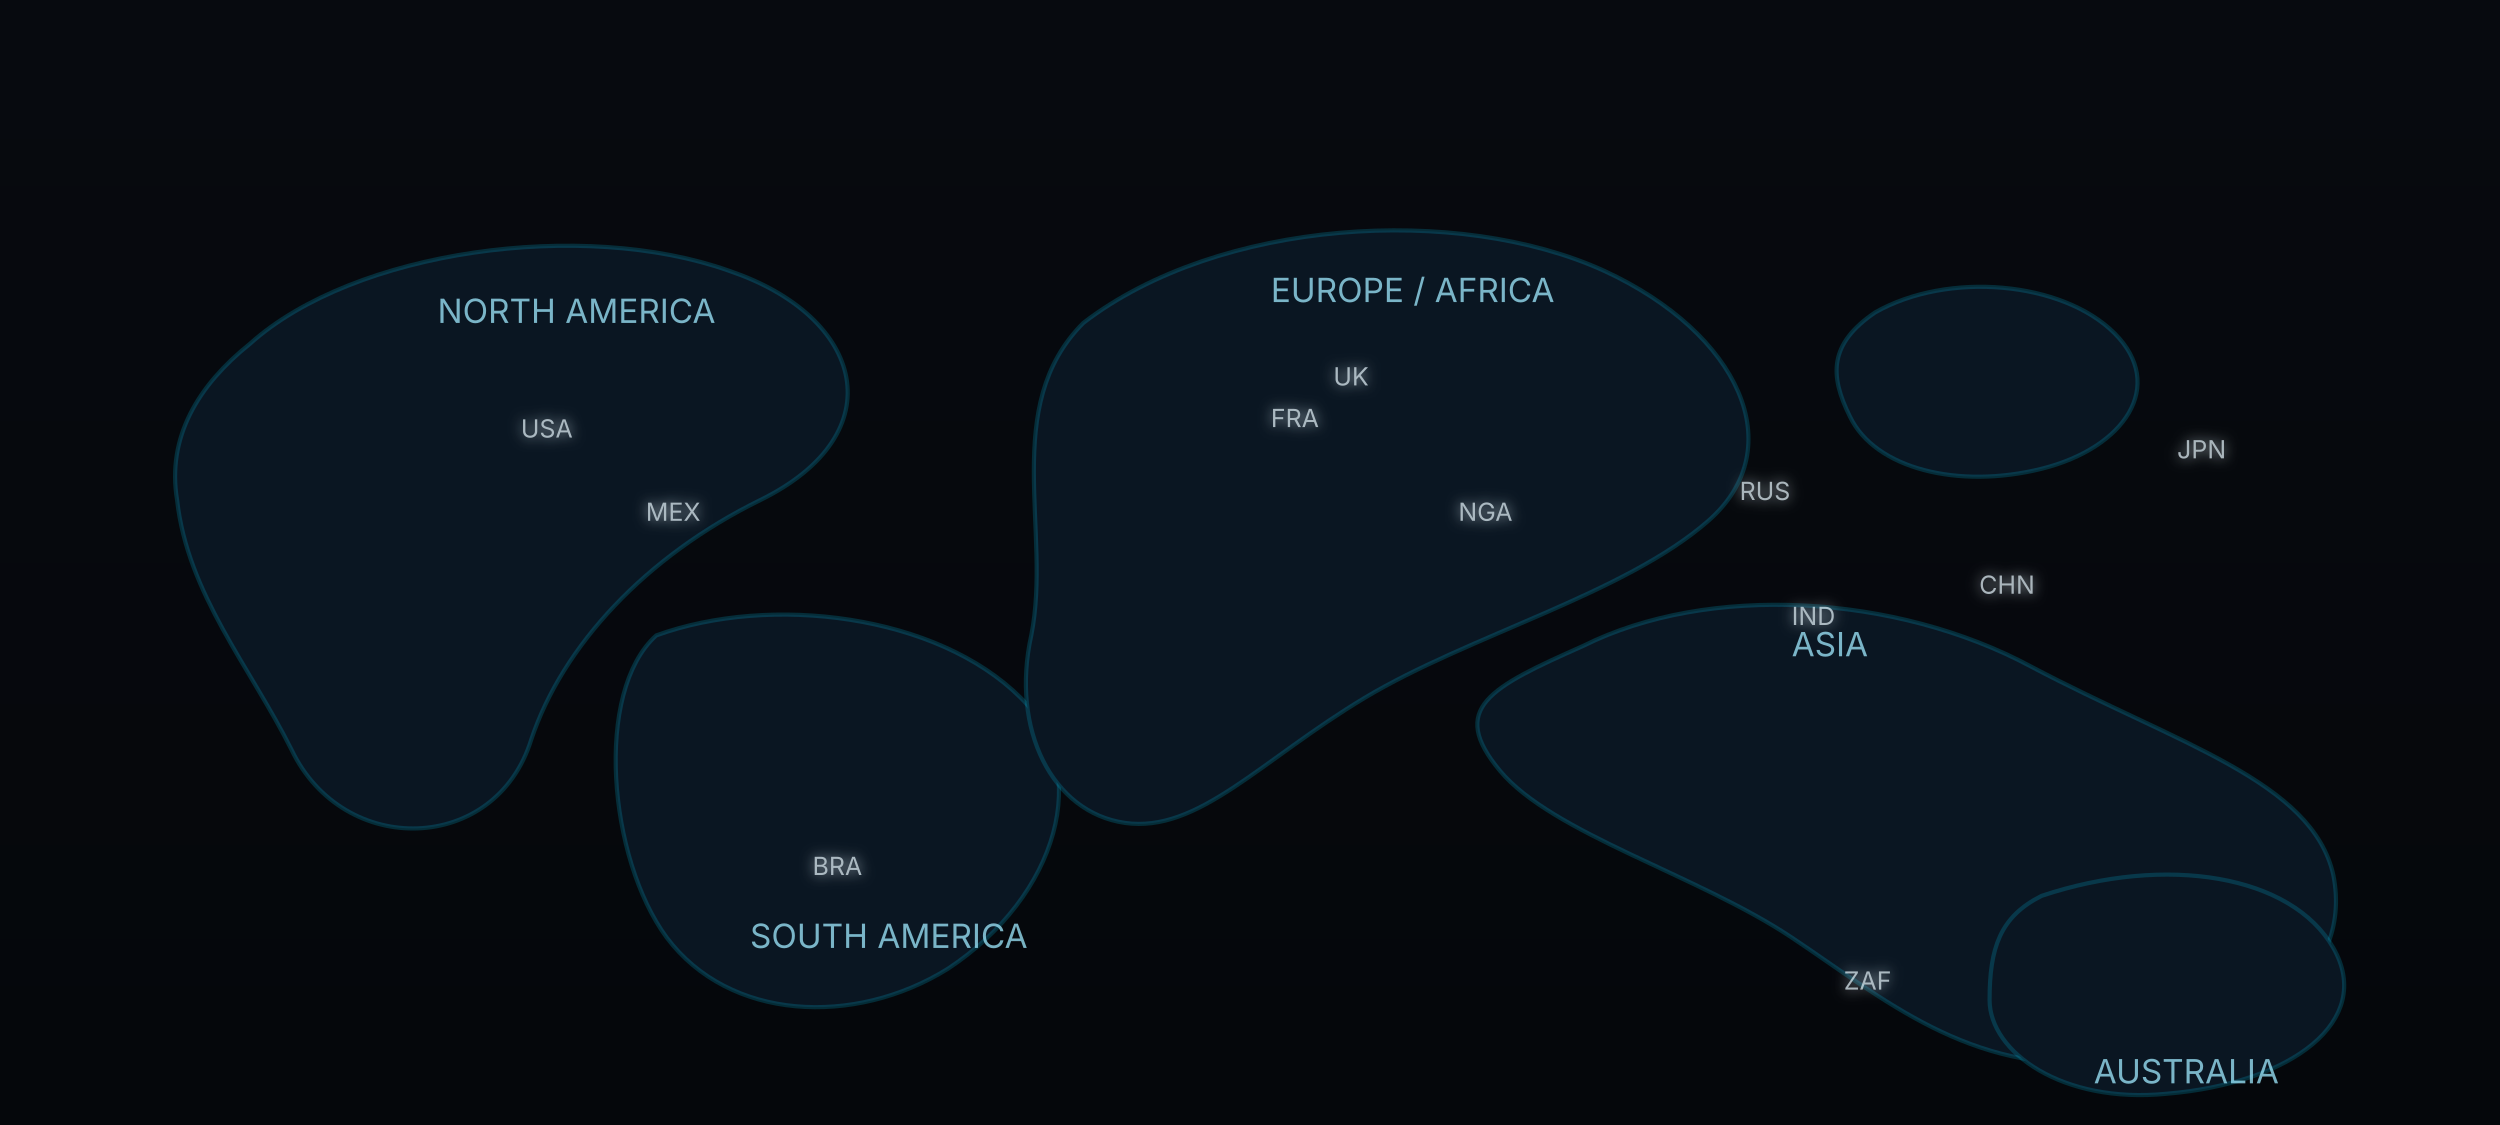
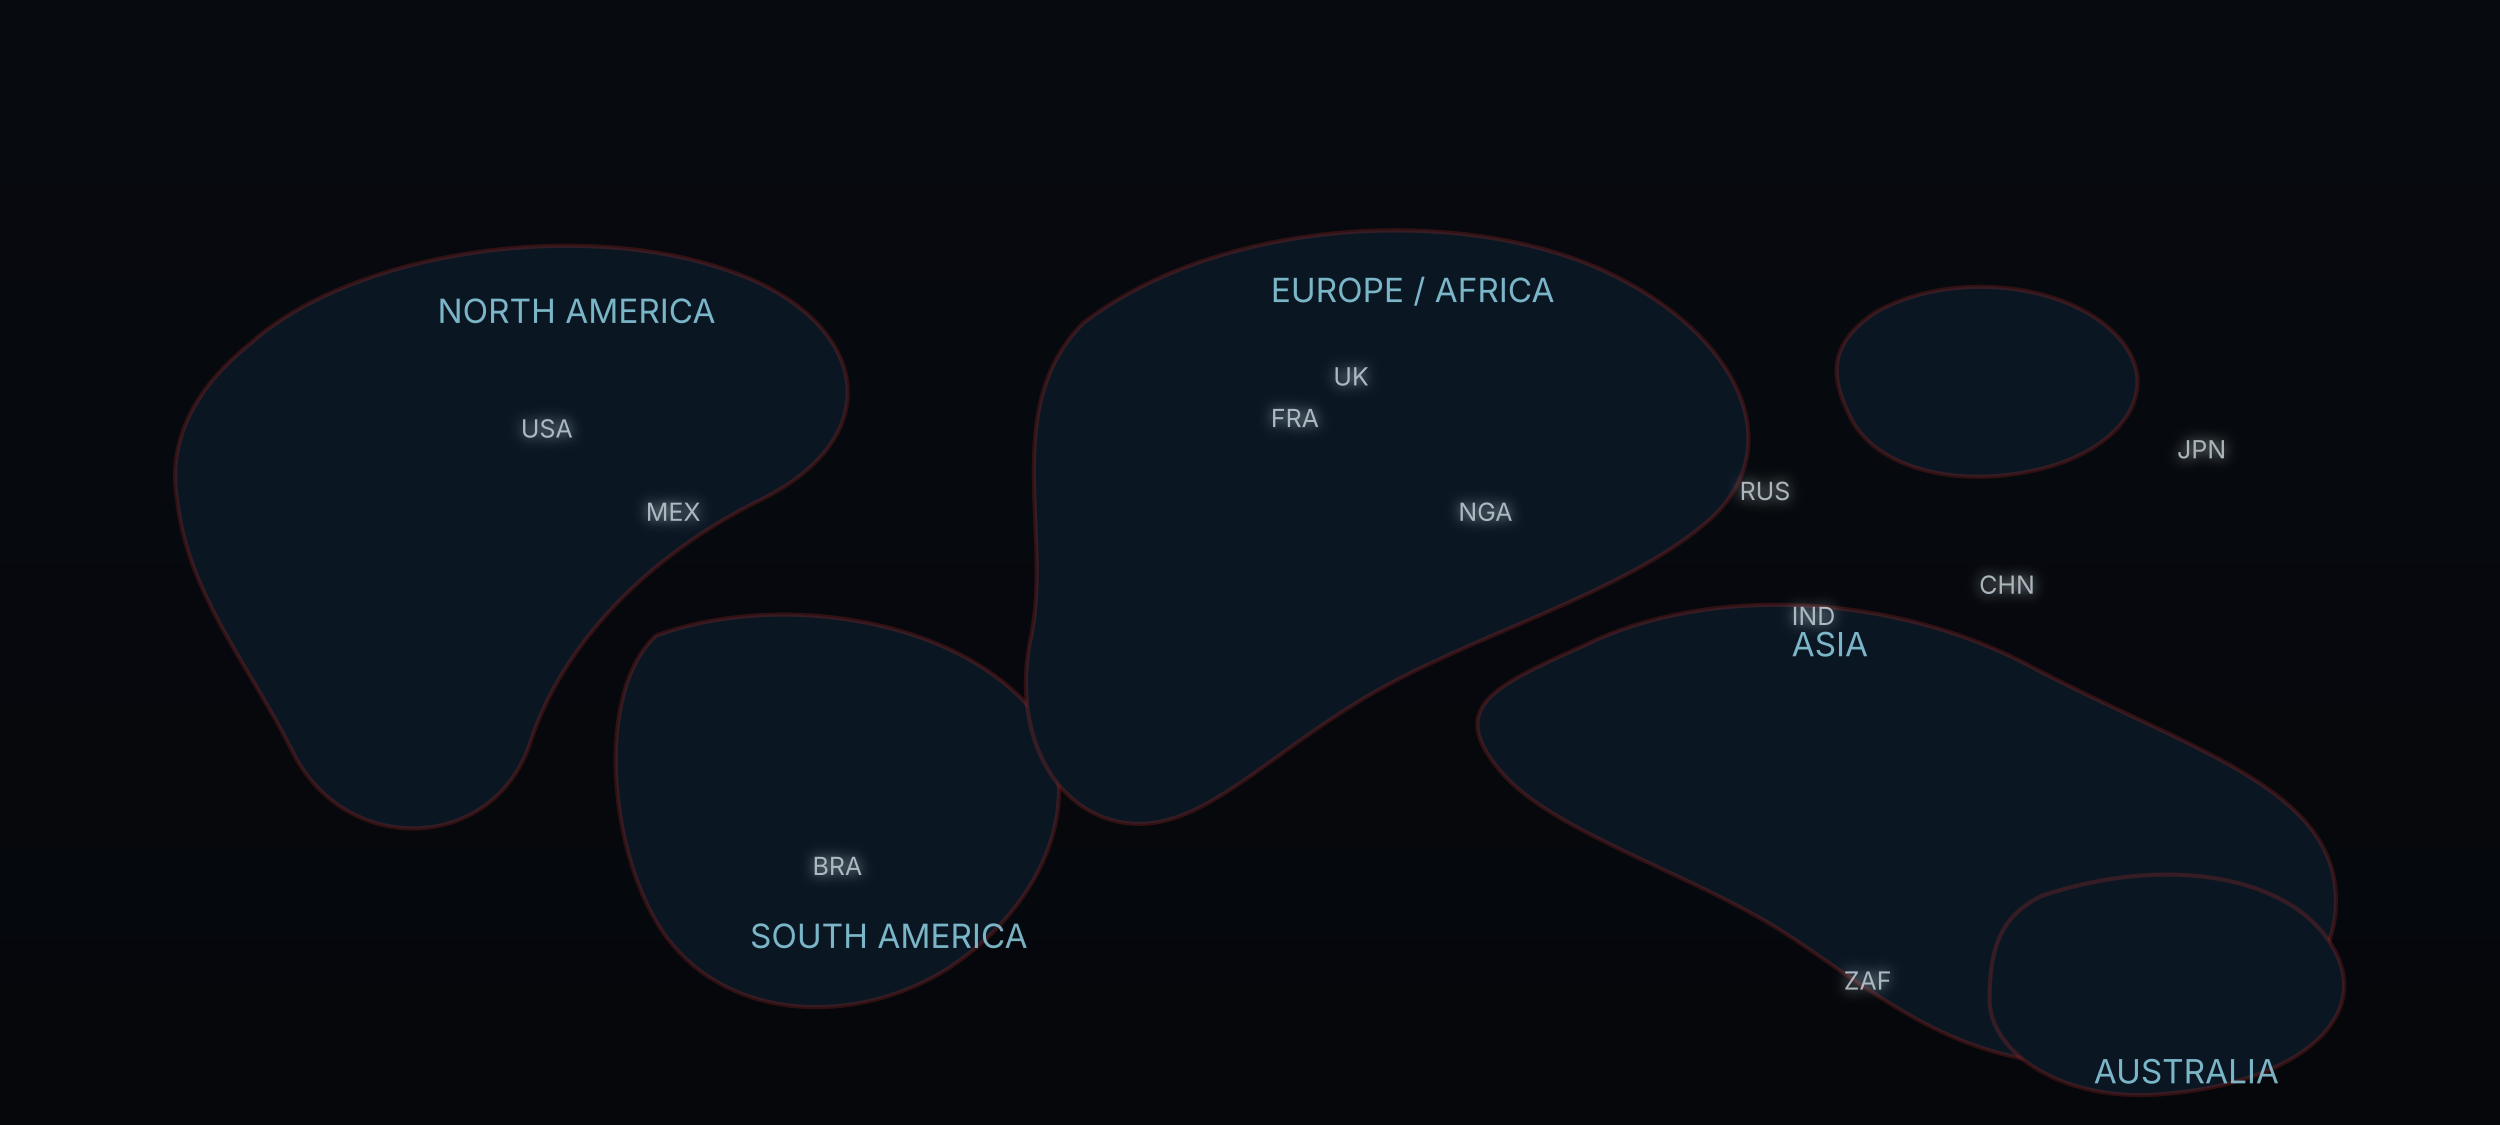
<svg xmlns="http://www.w3.org/2000/svg" viewBox="0 0 1200 540" role="img" aria-label="World map">
  <defs>
    <linearGradient id="ocean" x1="0" y1="0" x2="0" y2="1">
      <stop offset="0" stop-color="#070a0f" />
      <stop offset="1" stop-color="#05070b" />
    </linearGradient>
    <filter id="glow" x="-50%" y="-50%" width="200%" height="200%">
      <feGaussianBlur stdDeviation="3" result="b" />
      <feMerge>
        <feMergeNode in="b" />
        <feMergeNode in="SourceGraphic" />
      </feMerge>
    </filter>
  </defs>
  <rect width="1200" height="540" fill="url(#ocean)" />
-   <g fill="#0a1622" stroke="#00d4ff" stroke-opacity="0.18" stroke-width="2">
+   <g fill="#0a1622" stroke="#ff3b30" stroke-opacity="0.18" stroke-width="2">
    <path d="M120,165 C170,120 280,105 350,130 C415,152 430,208 365,240 C310,267 270,310 255,355 C238,410 165,412 140,360 C120,320 90,285 85,240 C80,210 95,185 120,165 Z" />
    <path d="M315,305 C370,285 450,295 490,335 C525,370 508,430 455,465 C410,493 350,490 320,450 C292,412 285,332 315,305 Z" />
    <path d="M520,155 C585,105 700,98 770,130 C835,160 860,215 820,250 C780,285 705,305 655,335 C605,365 575,400 540,395 C505,390 485,350 495,305 C505,255 480,195 520,155 Z" />
    <path d="M760,310 C820,280 910,285 975,320 C1045,357 1110,375 1120,420 C1130,470 1080,505 1010,510 C945,515 905,480 860,450 C815,420 745,400 720,370 C695,340 715,330 760,310 Z" />
    <path d="M900,150 C935,130 990,135 1015,160 C1040,185 1020,215 980,225 C940,235 900,225 888,200 C878,180 878,165 900,150 Z" />
    <path d="M980,430 C1040,410 1100,420 1120,455 C1140,490 1100,520 1040,525 C990,530 955,505 955,480 C955,455 960,440 980,430 Z" />
  </g>
  <g font-family="Inter, system-ui, -apple-system, Segoe UI, Roboto, Arial" font-size="16" fill="#9feaff" opacity="0.75">
    <text x="210" y="155">NORTH AMERICA</text>
    <text x="360" y="455">SOUTH AMERICA</text>
    <text x="610" y="145">EUROPE / AFRICA</text>
    <text x="860" y="315">ASIA</text>
    <text x="1005" y="520">AUSTRALIA</text>
  </g>
  <g font-family="Inter, system-ui, -apple-system, Segoe UI, Roboto, Arial" font-size="12" fill="#e9f8ff" opacity="0.72" filter="url(#glow)">
    <text x="250" y="210">USA</text>
    <text x="310" y="250">MEX</text>
    <text x="390" y="420">BRA</text>
    <text x="610" y="205">FRA</text>
    <text x="640" y="185">UK</text>
    <text x="700" y="250">NGA</text>
    <text x="835" y="240">RUS</text>
    <text x="860" y="300">IND</text>
    <text x="950" y="285">CHN</text>
    <text x="1045" y="220">JPN</text>
    <text x="885" y="475">ZAF</text>
  </g>
</svg>
